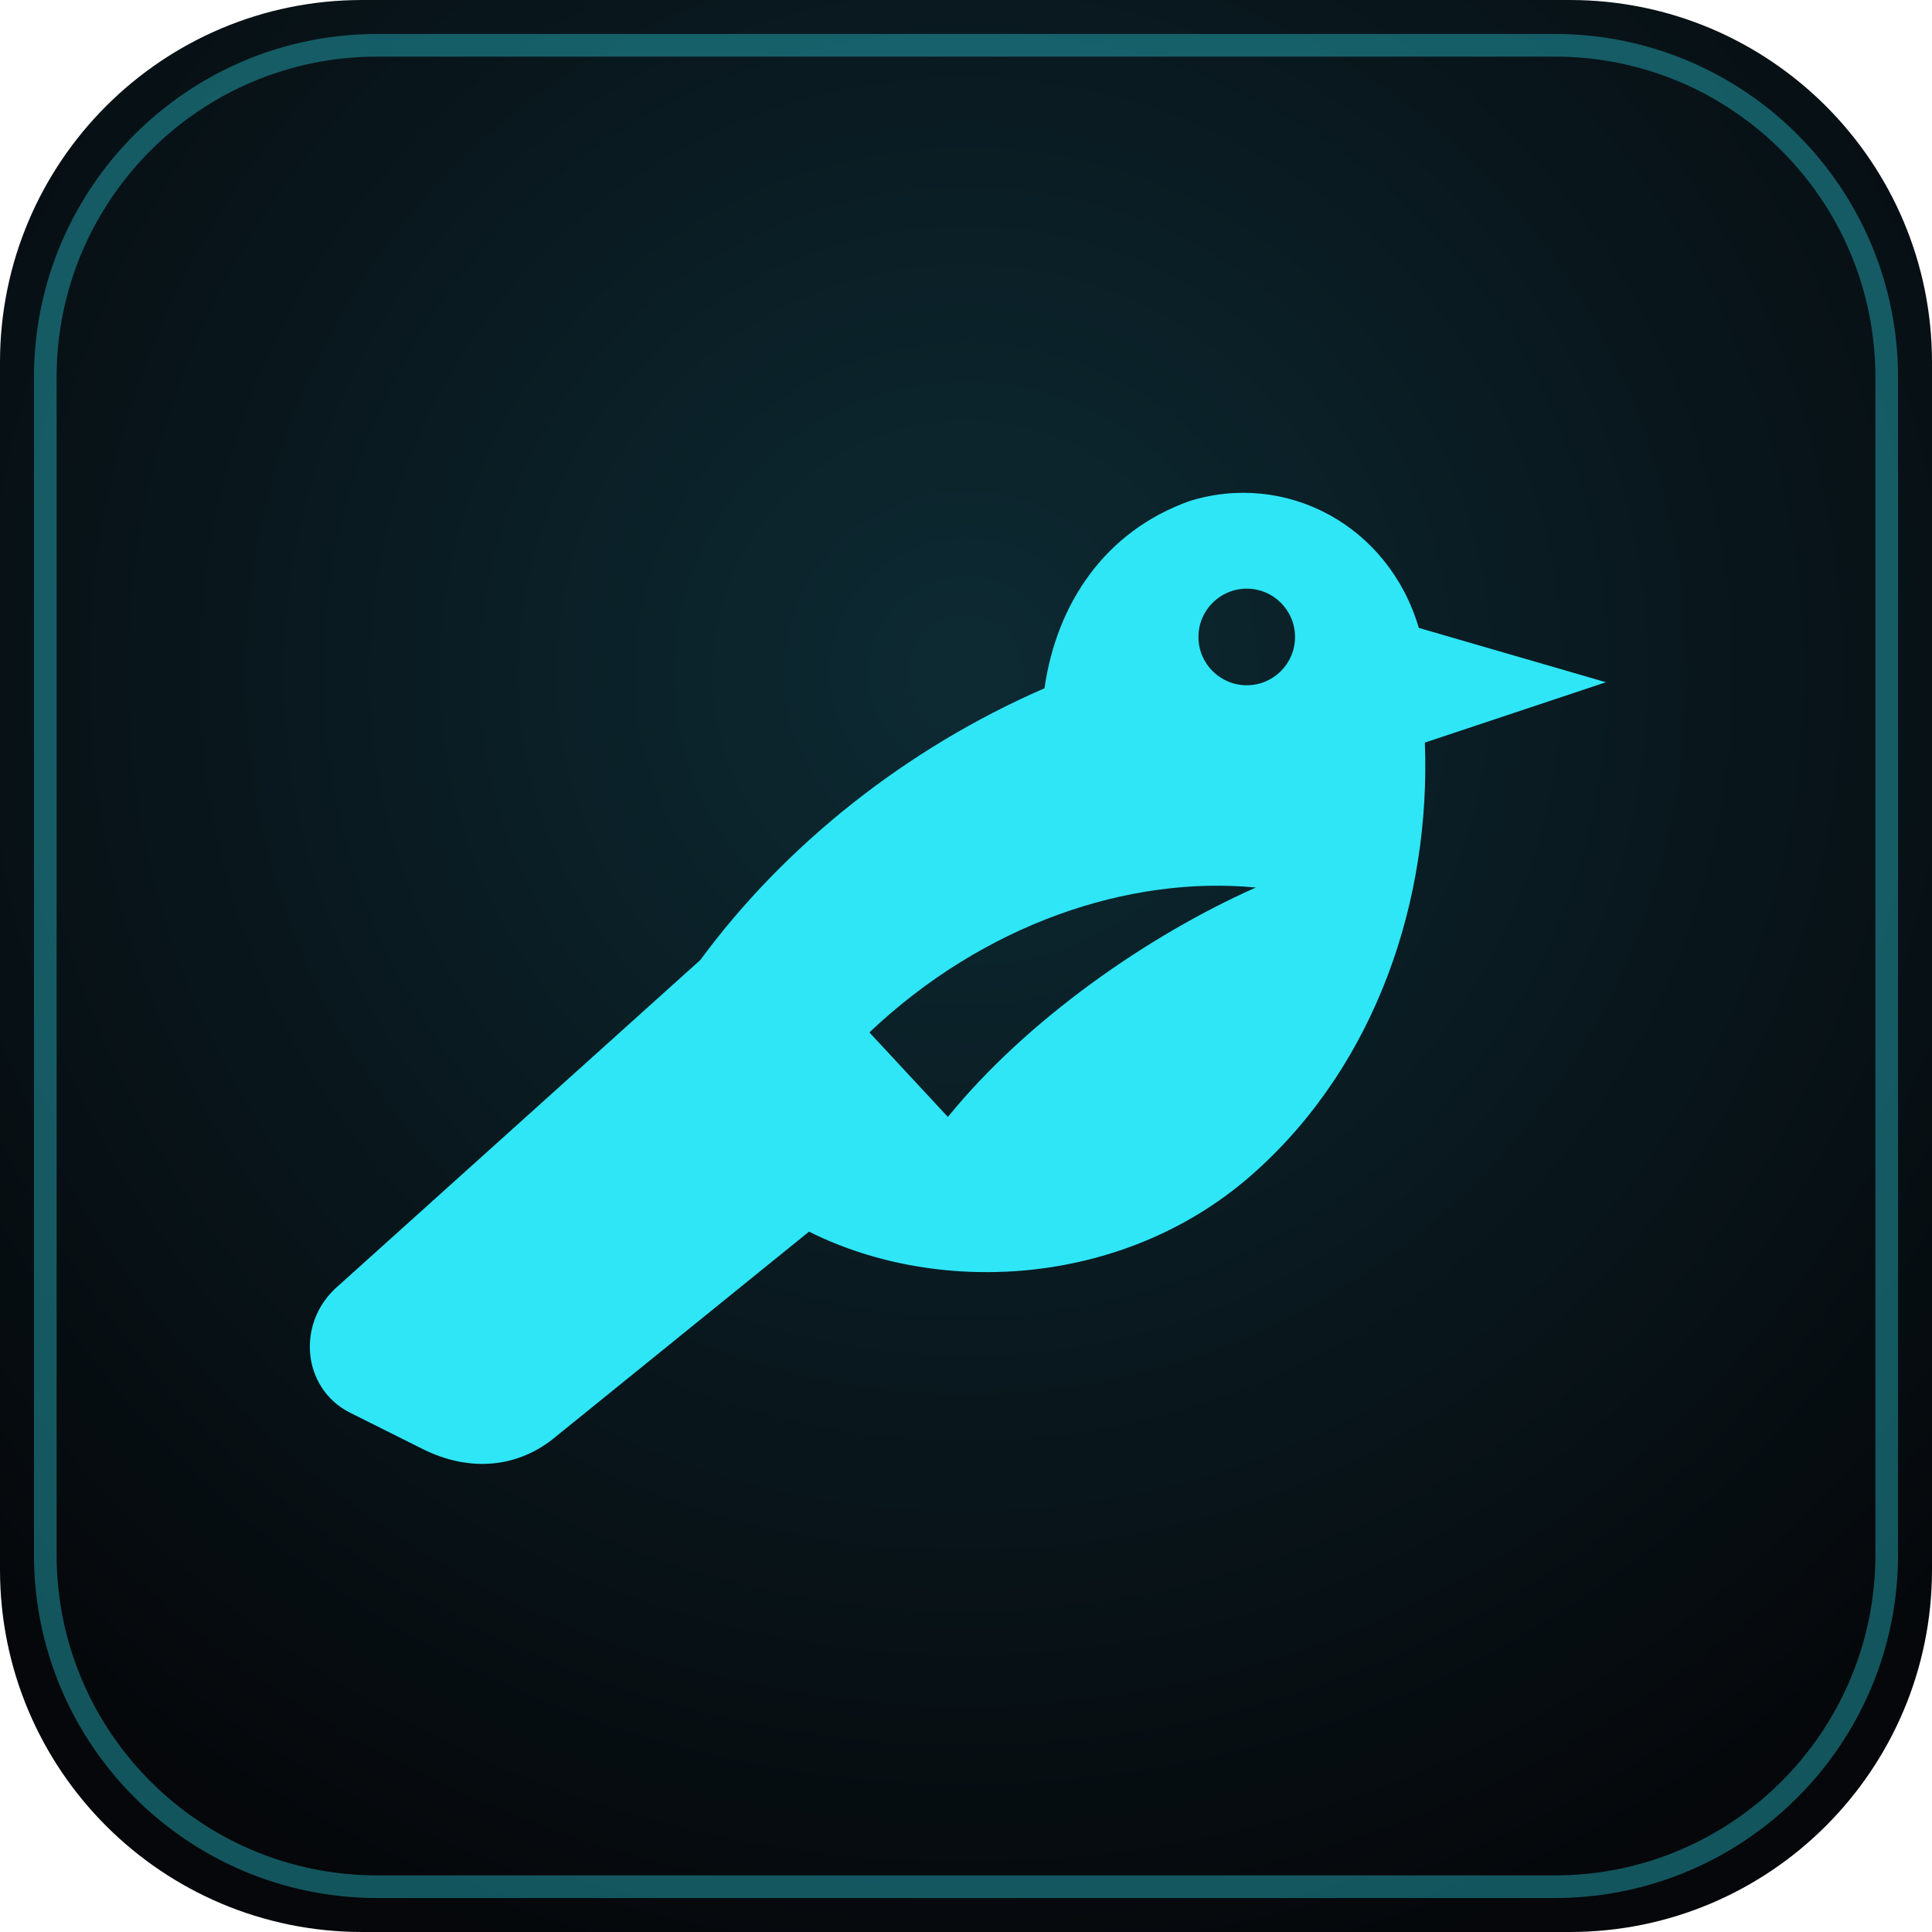
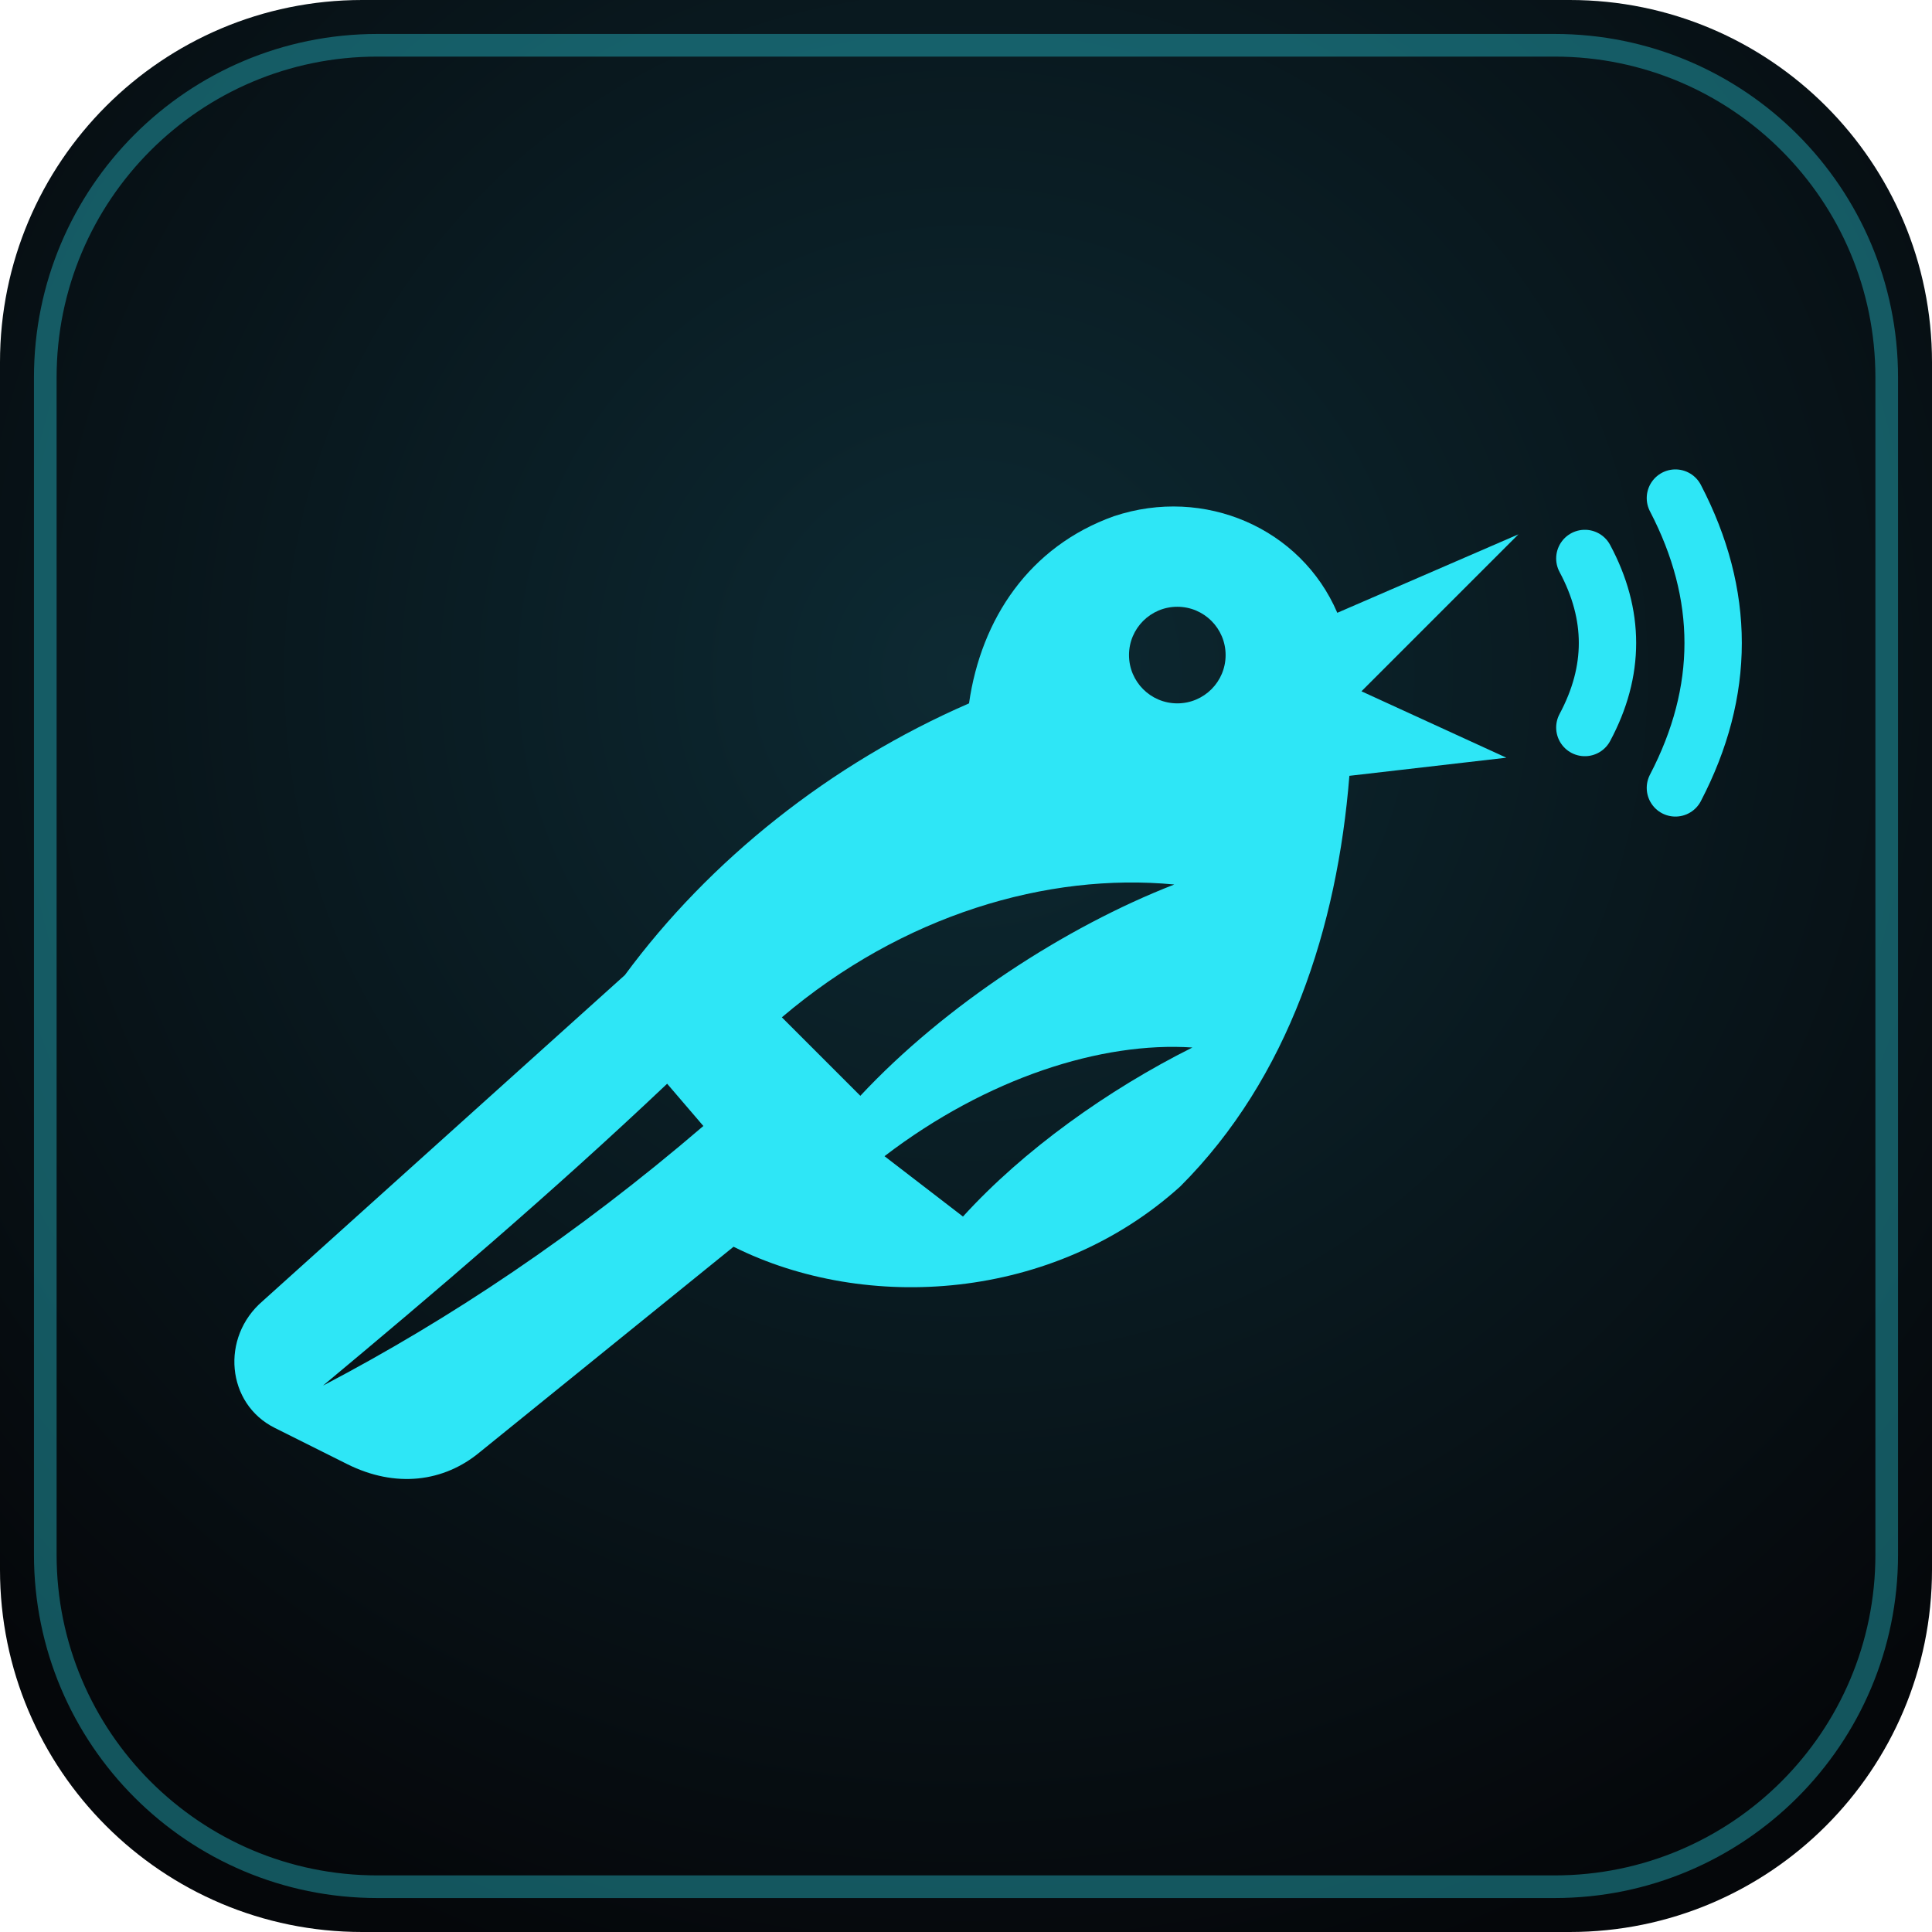
<svg xmlns="http://www.w3.org/2000/svg" width="256" height="256" viewBox="0 0 256 256">
  <defs>
    <radialGradient id="g" cx="50%" cy="35%" r="70%">
      <stop offset="0" stop-color="#0d2a33" />
      <stop offset="1" stop-color="#05070a" />
    </radialGradient>
  </defs>
  <rect width="256" height="256" rx="48" fill="url(#g)" />
  <rect x="6" y="6" width="244" height="244" rx="44" fill="none" stroke="#2ee6f6" stroke-opacity="0.35" stroke-width="3" />
-   <g transform="translate(32 32) scale(8)">
-     <path fill="#2ee6f6" fill-rule="evenodd" d="M22.6 7.3 L19.5 6.4 C19.0 4.7 17.3 3.8 15.7 4.3 C14.3 4.8 13.5 6.0 13.3 7.4 C11.0 8.4 9.0 10.0 7.6 11.9 L1.6 17.3 C0.9 17.9 1.0 19.0 1.8 19.4 L3.0 20.0 C3.8 20.4 4.6 20.3 5.2 19.8 L9.4 16.4 C11.6 17.5 14.7 17.3 16.8 15.4 C18.8 13.6 19.7 10.9 19.6 8.3 Z M16.65 6.55 m-0.8 0 a0.8 0.8 0 1 0 1.6 0 a0.8 0.8 0 1 0 -1.6 0 Z M10.4 13.1 C12.3 11.3 14.7 10.5 16.8 10.7 C15.0 11.5 13.0 12.9 11.7 14.5 Z" />
+   <g transform="translate(22 34) scale(8)">
+     <path fill="#2ee6f6" fill-rule="evenodd" d="M15.7 4.3 C17.2 3.8 18.8 4.5 19.4 5.9 L22.4 4.6 L19.8 7.2 L22.2 8.3 L19.6 8.6 C19.4 11.1 18.6 13.6 16.8 15.4 C14.7 17.3 11.6 17.5 9.4 16.4 L5.2 19.8 C4.6 20.3 3.8 20.4 3.0 20.0 L1.8 19.4 C1.0 19.0 0.9 17.9 1.6 17.3 L7.6 11.9 C9.0 10.0 11.0 8.4 13.3 7.4 C13.5 6.0 14.3 4.8 15.7 4.3 Z M16.75 6.6 m-0.8 0 a0.8 0.8 0 1 0 1.6 0 a0.8 0.8 0 1 0 -1.6 0 Z M10.2 12.6 C12.2 10.9 14.6 10.2 16.7 10.4 C14.9 11.1 12.9 12.4 11.5 13.9 Z M11.9 14.9 C13.6 13.6 15.5 13.0 17.0 13.1 C15.6 13.8 14.2 14.8 13.2 15.9 Z M8.3 13.7 C6.4 15.5 4.4 17.2 2.6 18.7 C4.7 17.6 6.8 16.2 8.9 14.4 Z" />
+     <path fill="none" stroke="#2ee6f6" stroke-width="0.95" stroke-linecap="round" d="M23.5 5.0 q0.75 1.4 0 2.8 M25.0 4.0 q1.25 2.4 0 4.8" />
  </g>
</svg>
